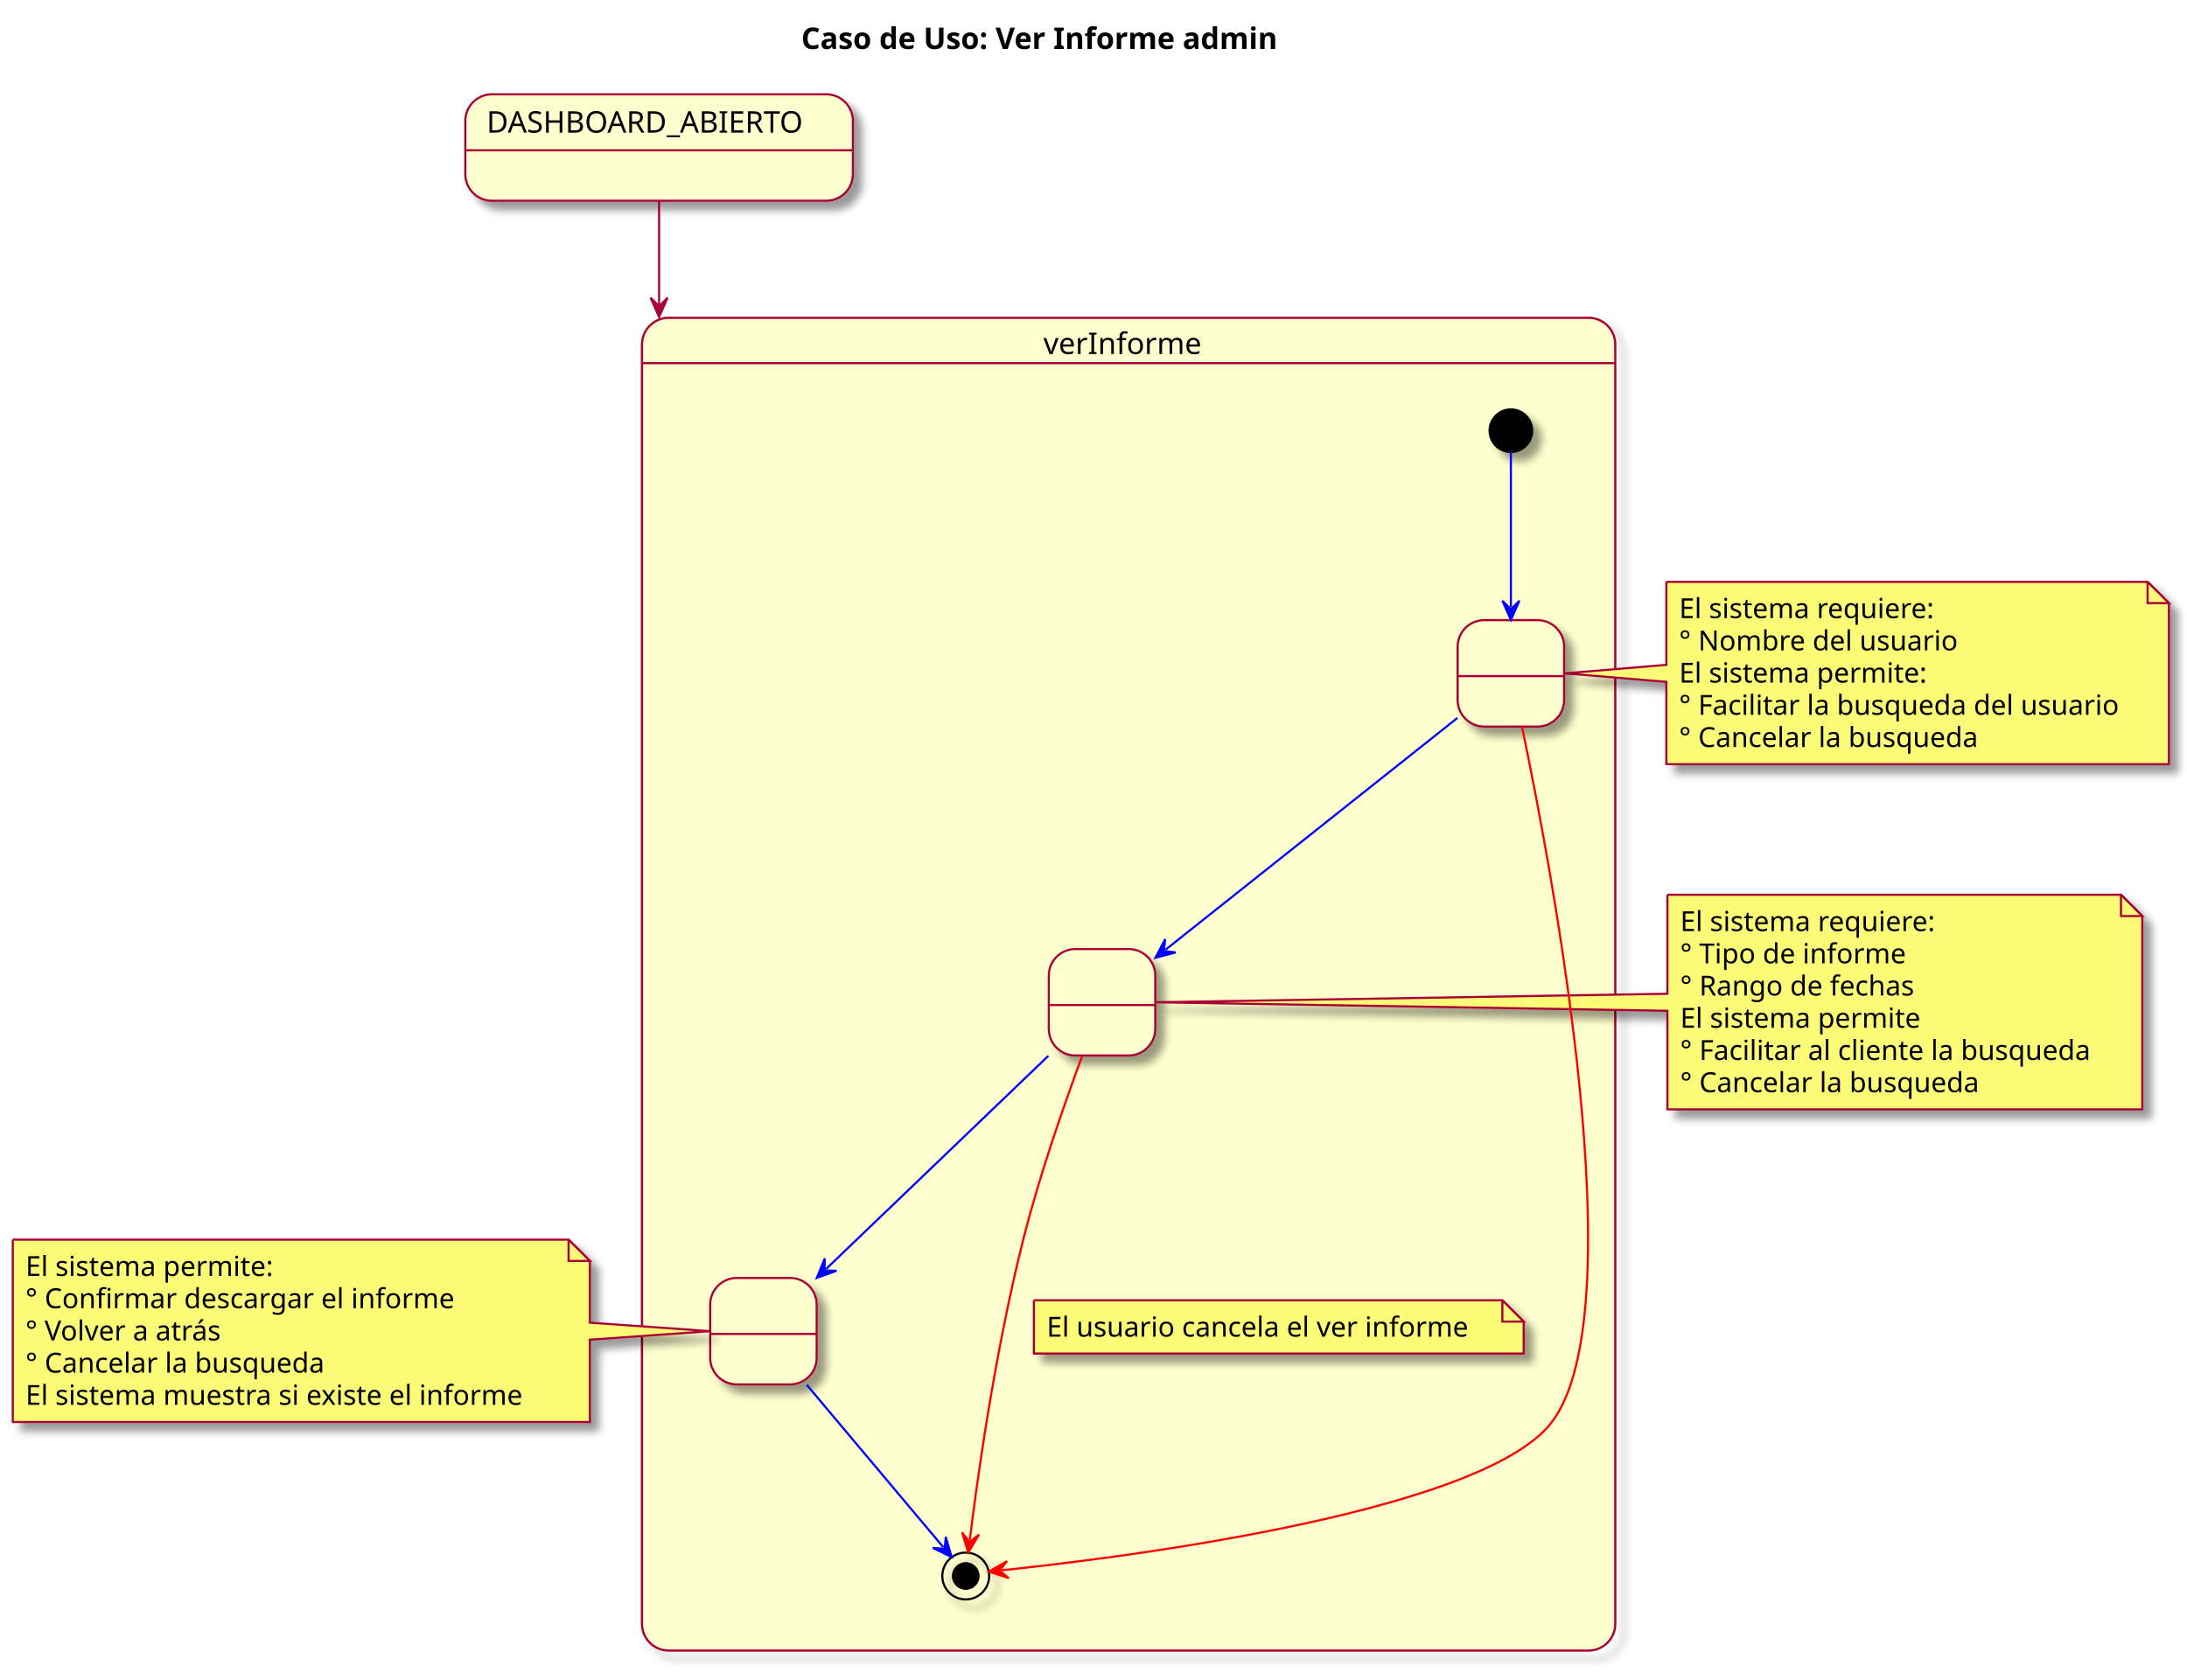
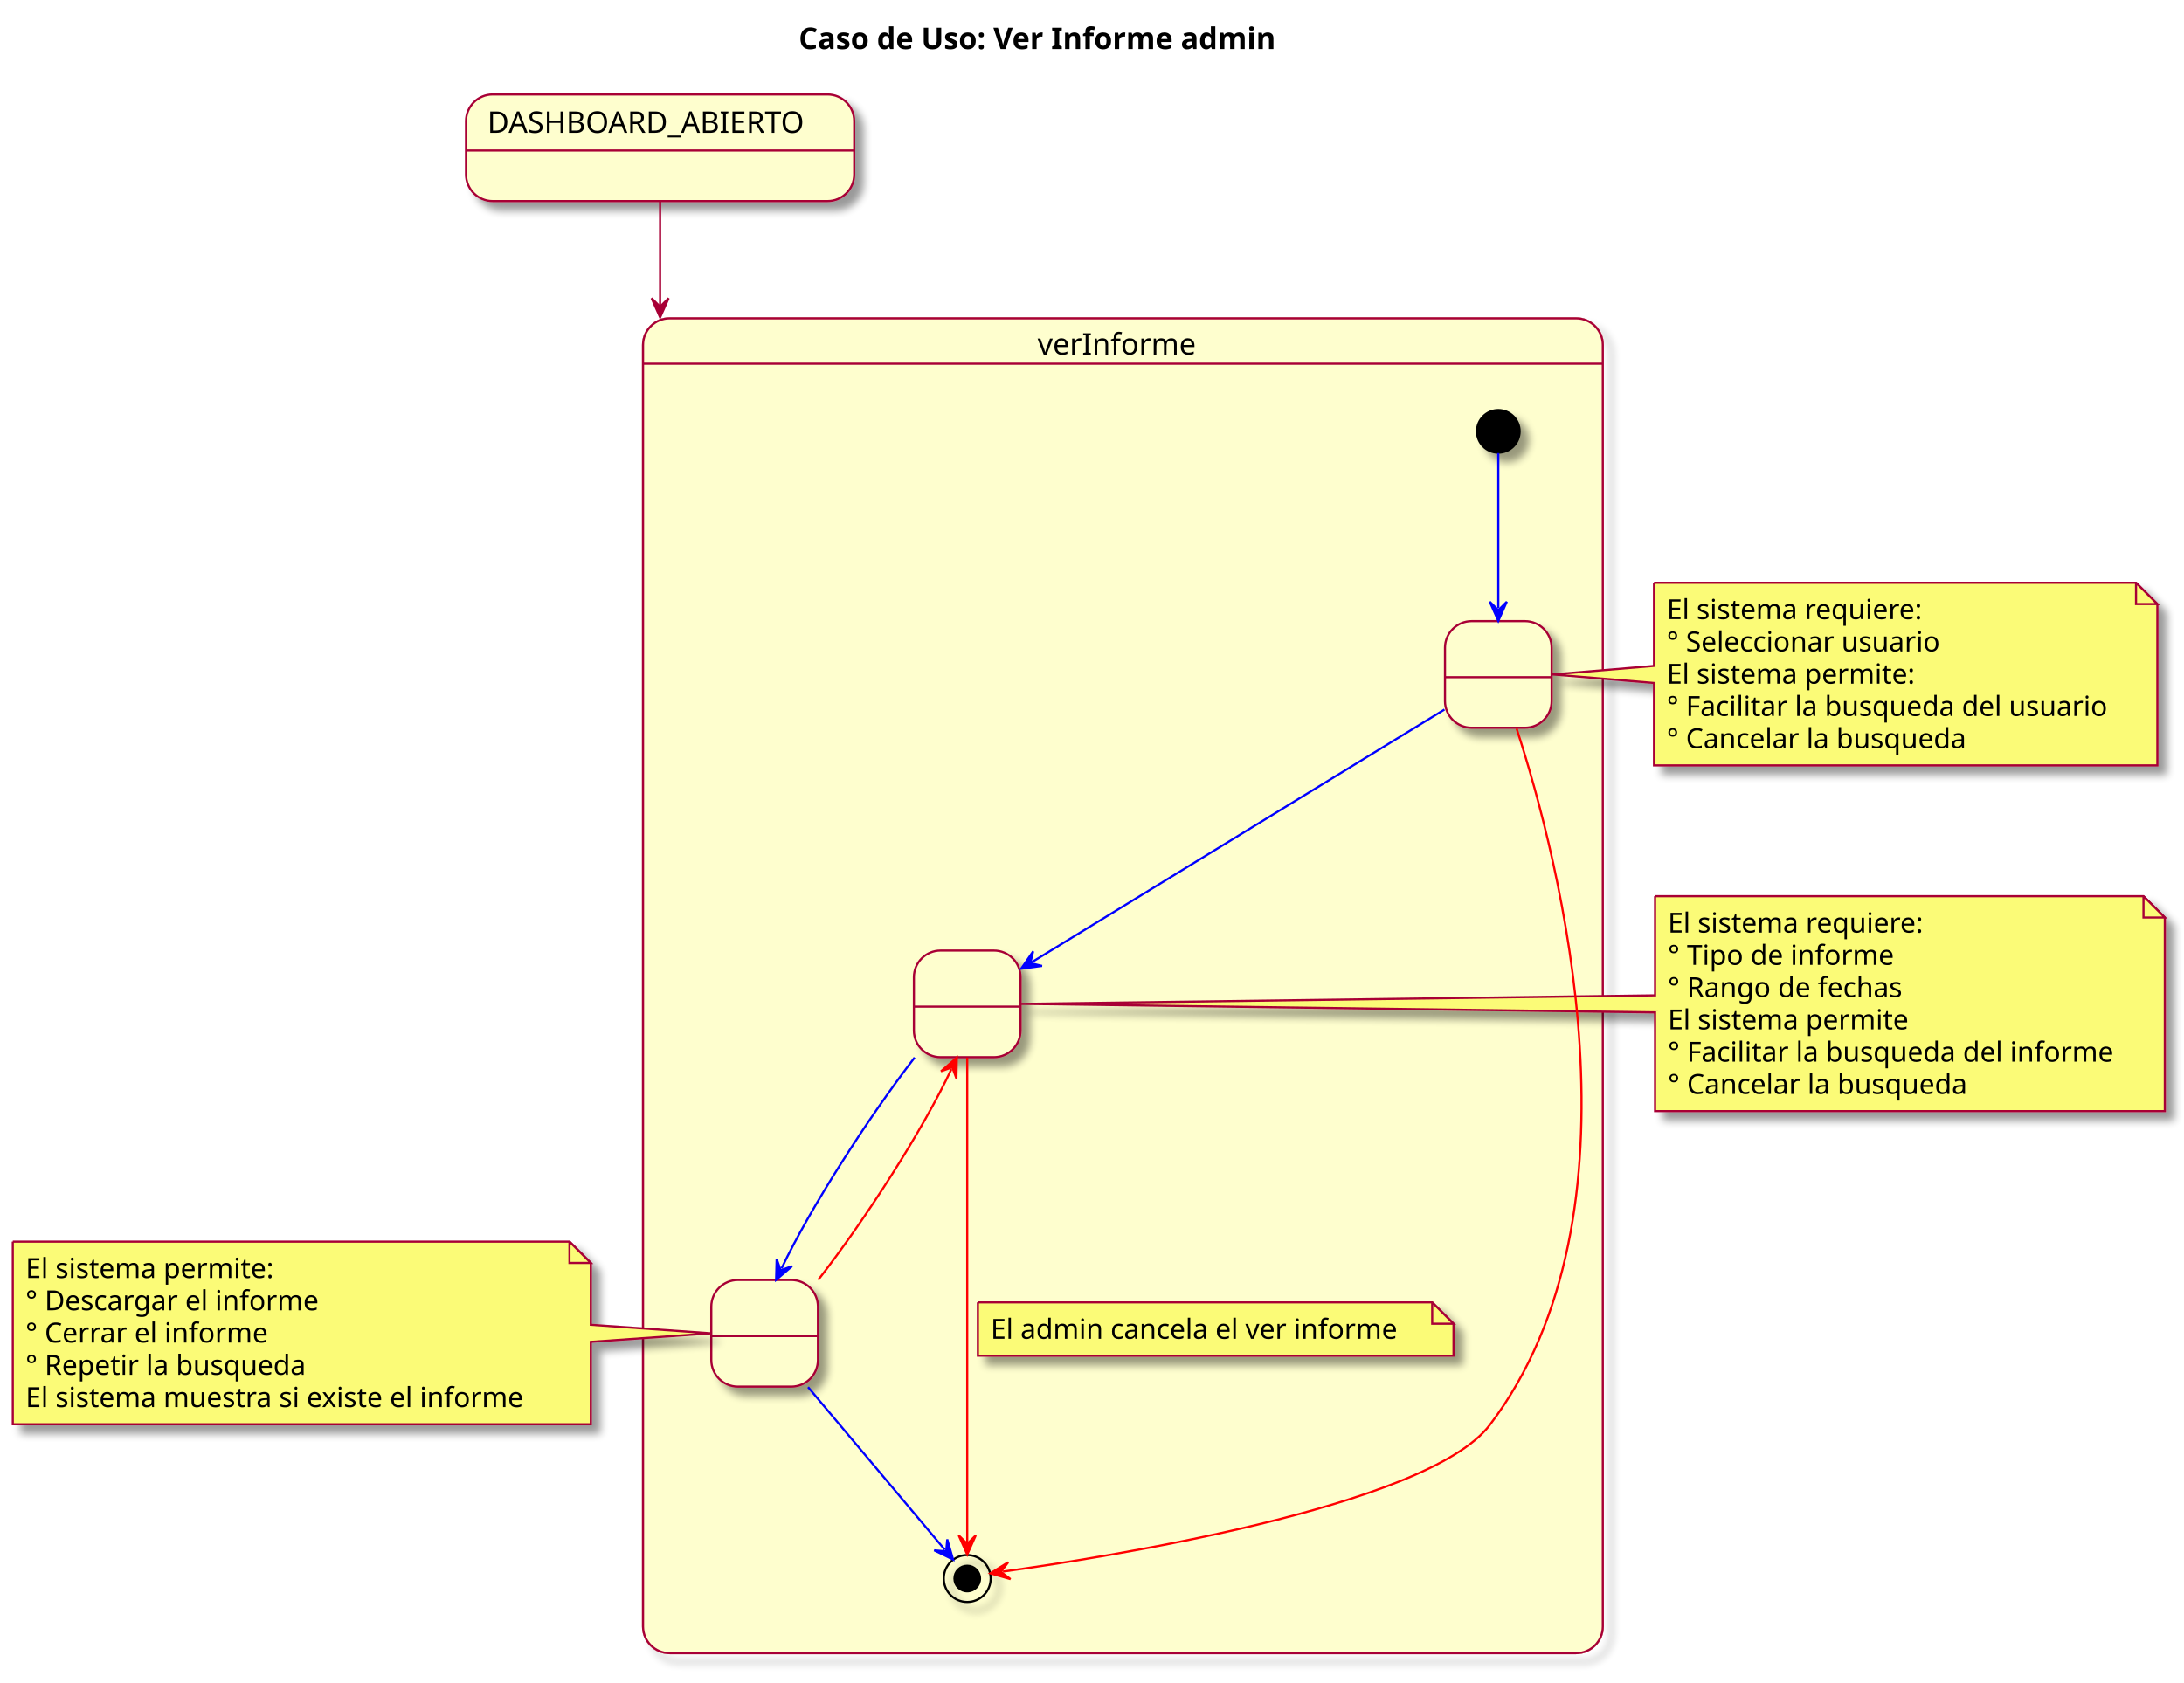
- <svg xmlns="http://www.w3.org/2000/svg" contentStyleType="text/css" height="789px" preserveAspectRatio="none" style="width:1027px;height:789px;background:#FFFFFF;" version="1.1" viewBox="0 0 1027 789" width="1027px" zoomAndPan="magnify">
+ <svg xmlns="http://www.w3.org/2000/svg" contentStyleType="text/css" height="789px" preserveAspectRatio="none" style="width:1024px;height:789px;background:#FFFFFF;" version="1.1" viewBox="0 0 1024 789" width="1024px" zoomAndPan="magnify">
  <defs>
-     <filter height="300%" id="foa30csg1mgxe" width="300%" x="-1" y="-1">
+     <filter height="300%" id="fmgk900amx2tq" width="300%" x="-1" y="-1">
      <feGaussianBlur result="blurOut" stdDeviation="2.0" />
      <feColorMatrix in="blurOut" result="blurOut2" type="matrix" values="0 0 0 0 0 0 0 0 0 0 0 0 0 0 0 0 0 0 .4 0" />
      <feOffset dx="4.0" dy="4.0" in="blurOut2" result="blurOut3" />
      <feBlend in="SourceGraphic" in2="blurOut3" mode="normal" />
    </filter>
  </defs>
  <g>
-     <text fill="#000000" font-family="sans-serif" font-size="14" font-weight="bold" lengthAdjust="spacing" textLength="259" x="376.25" y="22.995">Caso de Uso: Ver Informe admin</text>
+     <text fill="#000000" font-family="sans-serif" font-size="14" font-weight="bold" lengthAdjust="spacing" textLength="259" x="374.5" y="22.995">Caso de Uso: Ver Informe admin</text>
    <g id="cluster_verInforme">
-       <rect fill="none" filter="url(#foa30csg1mgxe)" height="626" rx="12.5" ry="12.5" style="stroke:#A80036;stroke-width:1.0;" width="457" x="301.5" y="149.297" />
-       <path d="M314,149.297 L746,149.297 A12.5,12.5 0 0 1 758.5,161.797 L758.5,170.594 L301.5,170.594 L301.5,161.797 A12.5,12.5 0 0 1 314,149.297 " fill="#FEFECE" style="stroke:#FEFECE;stroke-width:1.0;" />
-       <path d="M301.5,170.594 L758.5,170.594 L758.5,762.797 A12.5,12.5 0 0 1 746,775.297 L314,775.297 A12.5,12.5 0 0 1 301.5,762.797 L301.5,170.594 " fill="#FEFECE" style="stroke:#FEFECE;stroke-width:1.0;" />
-       <rect fill="none" height="626" rx="12.5" ry="12.5" style="stroke:#A80036;stroke-width:1.0;" width="457" x="301.5" y="149.297" />
-       <line style="stroke:#A80036;stroke-width:1.0;" x1="301.5" x2="758.5" y1="170.594" y2="170.594" />
-       <text fill="#000000" font-family="sans-serif" font-size="14" lengthAdjust="spacing" textLength="80" x="490" y="166.292">verInforme</text>
+       <rect fill="none" filter="url(#fmgk900amx2tq)" height="626" rx="12.5" ry="12.5" style="stroke:#A80036;stroke-width:1.0;" width="450" x="301.5" y="149.297" />
+       <path d="M314,149.297 L739,149.297 A12.5,12.5 0 0 1 751.5,161.797 L751.5,170.594 L301.5,170.594 L301.5,161.797 A12.5,12.5 0 0 1 314,149.297 " fill="#FEFECE" style="stroke:#FEFECE;stroke-width:1.0;" />
+       <path d="M301.5,170.594 L751.5,170.594 L751.5,762.797 A12.5,12.5 0 0 1 739,775.297 L314,775.297 A12.5,12.5 0 0 1 301.5,762.797 L301.5,170.594 " fill="#FEFECE" style="stroke:#FEFECE;stroke-width:1.0;" />
+       <rect fill="none" height="626" rx="12.5" ry="12.5" style="stroke:#A80036;stroke-width:1.0;" width="450" x="301.5" y="149.297" />
+       <line style="stroke:#A80036;stroke-width:1.0;" x1="301.5" x2="751.5" y1="170.594" y2="170.594" />
+       <text fill="#000000" font-family="sans-serif" font-size="14" lengthAdjust="spacing" textLength="80" x="486.5" y="166.292">verInforme</text>
    </g>
-     <ellipse cx="709.5" cy="202.297" fill="#000000" filter="url(#foa30csg1mgxe)" rx="10" ry="10" style="stroke:#000000;stroke-width:1.0;" />
+     <ellipse cx="702.5" cy="202.297" fill="#000000" filter="url(#fmgk900amx2tq)" rx="10" ry="10" style="stroke:#000000;stroke-width:1.0;" />
    <g id="verInforme.seleccionarUsuario">
-       <rect fill="#FEFECE" filter="url(#foa30csg1mgxe)" height="50" rx="12.5" ry="12.5" style="stroke:#A80036;stroke-width:1.0;" width="50" x="684.5" y="291.297" />
-       <line style="stroke:#A80036;stroke-width:1.0;" x1="684.5" x2="734.5" y1="317.594" y2="317.594" />
-       <text fill="#000000" font-family="sans-serif" font-size="14" lengthAdjust="spacing" textLength="4" x="707.5" y="309.292"> </text>
+       <rect fill="#FEFECE" filter="url(#fmgk900amx2tq)" height="50" rx="12.5" ry="12.5" style="stroke:#A80036;stroke-width:1.0;" width="50" x="677.5" y="291.297" />
+       <line style="stroke:#A80036;stroke-width:1.0;" x1="677.5" x2="727.5" y1="317.594" y2="317.594" />
+       <text fill="#000000" font-family="sans-serif" font-size="14" lengthAdjust="spacing" textLength="4" x="700.5" y="309.292"> </text>
    </g>
-     <g id="verInforme.inicioInforme">
-       <rect fill="#FEFECE" filter="url(#foa30csg1mgxe)" height="50" rx="12.5" ry="12.5" style="stroke:#A80036;stroke-width:1.0;" width="50" x="492.5" y="445.797" />
-       <line style="stroke:#A80036;stroke-width:1.0;" x1="492.5" x2="542.5" y1="472.094" y2="472.094" />
-       <text fill="#000000" font-family="sans-serif" font-size="14" lengthAdjust="spacing" textLength="4" x="515.5" y="463.792"> </text>
+     <g id="verInforme.tipoInforme">
+       <rect fill="#FEFECE" filter="url(#fmgk900amx2tq)" height="50" rx="12.5" ry="12.5" style="stroke:#A80036;stroke-width:1.0;" width="50" x="428.5" y="445.797" />
+       <line style="stroke:#A80036;stroke-width:1.0;" x1="428.5" x2="478.5" y1="472.094" y2="472.094" />
+       <text fill="#000000" font-family="sans-serif" font-size="14" lengthAdjust="spacing" textLength="4" x="451.5" y="463.792"> </text>
    </g>
-     <ellipse cx="453.5" cy="740.297" fill="none" filter="url(#foa30csg1mgxe)" rx="11" ry="11" style="stroke:#000000;stroke-width:1.0;" />
+     <ellipse cx="453.5" cy="740.297" fill="none" filter="url(#fmgk900amx2tq)" rx="11" ry="11" style="stroke:#000000;stroke-width:1.0;" />
    <ellipse cx="453.5" cy="740.297" fill="#000000" rx="6" ry="6" style="stroke:#000000;stroke-width:1.0;" />
    <g id="verInforme.mostrarInforme">
-       <rect fill="#FEFECE" filter="url(#foa30csg1mgxe)" height="50" rx="12.5" ry="12.5" style="stroke:#A80036;stroke-width:1.0;" width="50" x="333.5" y="600.297" />
+       <rect fill="#FEFECE" filter="url(#fmgk900amx2tq)" height="50" rx="12.5" ry="12.5" style="stroke:#A80036;stroke-width:1.0;" width="50" x="333.5" y="600.297" />
      <line style="stroke:#A80036;stroke-width:1.0;" x1="333.5" x2="383.5" y1="626.594" y2="626.594" />
      <text fill="#000000" font-family="sans-serif" font-size="14" lengthAdjust="spacing" textLength="4" x="356.5" y="618.292"> </text>
    </g>
    <g id="DASHBOARD_ABIERTO">
-       <rect fill="#FEFECE" filter="url(#foa30csg1mgxe)" height="50" rx="12.5" ry="12.5" style="stroke:#A80036;stroke-width:1.0;" width="182" x="218.5" y="44.297" />
+       <rect fill="#FEFECE" filter="url(#fmgk900amx2tq)" height="50" rx="12.5" ry="12.5" style="stroke:#A80036;stroke-width:1.0;" width="182" x="218.5" y="44.297" />
      <line style="stroke:#A80036;stroke-width:1.0;" x1="218.5" x2="400.5" y1="70.594" y2="70.594" />
      <text fill="#000000" font-family="sans-serif" font-size="14" lengthAdjust="spacing" textLength="162" x="228.5" y="62.292">DASHBOARD_ABIERTO</text>
    </g>
-     <g id="elem_GMN16">
-       <path d="M6,582.297 L6,667.961 A0,0 0 0 0 6,667.961 L277,667.961 A0,0 0 0 0 277,667.961 L277,629.297 L333.388,625.297 L277,621.297 L277,592.297 L267,582.297 L6,582.297 A0,0 0 0 0 6,582.297 " fill="#FBFB77" filter="url(#foa30csg1mgxe)" style="stroke:#A80036;stroke-width:1.0;" />
+     <g id="elem_GMN18">
+       <path d="M6,582.297 L6,667.961 A0,0 0 0 0 6,667.961 L277,667.961 A0,0 0 0 0 277,667.961 L277,629.297 L333.388,625.297 L277,621.297 L277,592.297 L267,582.297 L6,582.297 A0,0 0 0 0 6,582.297 " fill="#FBFB77" filter="url(#fmgk900amx2tq)" style="stroke:#A80036;stroke-width:1.0;" />
      <path d="M267,582.297 L267,592.297 L277,592.297 L267,582.297 " fill="#FBFB77" style="stroke:#A80036;stroke-width:1.0;" />
      <text fill="#000000" font-family="sans-serif" font-size="13" lengthAdjust="spacing" textLength="125" x="12" y="599.364">El sistema permite:</text>
-       <text fill="#000000" font-family="sans-serif" font-size="13" lengthAdjust="spacing" textLength="211" x="12" y="614.497">° Confirmar descargar el informe</text>
-       <text fill="#000000" font-family="sans-serif" font-size="13" lengthAdjust="spacing" textLength="100" x="12" y="629.629">° Volver a atrás</text>
-       <text fill="#000000" font-family="sans-serif" font-size="13" lengthAdjust="spacing" textLength="148" x="12" y="644.762">° Cancelar la busqueda</text>
+       <text fill="#000000" font-family="sans-serif" font-size="13" lengthAdjust="spacing" textLength="145" x="12" y="614.497">° Descargar el informe</text>
+       <text fill="#000000" font-family="sans-serif" font-size="13" lengthAdjust="spacing" textLength="119" x="12" y="629.629">° Cerrar el informe</text>
+       <text fill="#000000" font-family="sans-serif" font-size="13" lengthAdjust="spacing" textLength="138" x="12" y="644.762">° Repetir la busqueda</text>
      <text fill="#000000" font-family="sans-serif" font-size="13" lengthAdjust="spacing" textLength="250" x="12" y="659.895">El sistema muestra si existe el informe</text>
    </g>
-     <g id="elem_GMN19">
-       <path d="M783,420.297 L783,466.797 L542.535,470.797 L783,474.797 L783,521.094 A0,0 0 0 0 783,521.094 L1006,521.094 A0,0 0 0 0 1006,521.094 L1006,430.297 L996,420.297 L783,420.297 A0,0 0 0 0 783,420.297 " fill="#FBFB77" filter="url(#foa30csg1mgxe)" style="stroke:#A80036;stroke-width:1.0;" />
-       <path d="M996,420.297 L996,430.297 L1006,430.297 L996,420.297 " fill="#FBFB77" style="stroke:#A80036;stroke-width:1.0;" />
-       <text fill="#000000" font-family="sans-serif" font-size="13" lengthAdjust="spacing" textLength="128" x="789" y="437.364">El sistema requiere:</text>
-       <text fill="#000000" font-family="sans-serif" font-size="13" lengthAdjust="spacing" textLength="111" x="789" y="452.497">° Tipo de informe</text>
-       <text fill="#000000" font-family="sans-serif" font-size="13" lengthAdjust="spacing" textLength="118" x="789" y="467.629">° Rango de fechas</text>
-       <text fill="#000000" font-family="sans-serif" font-size="13" lengthAdjust="spacing" textLength="120" x="789" y="482.762">El sistema permite</text>
-       <text fill="#000000" font-family="sans-serif" font-size="13" lengthAdjust="spacing" textLength="202" x="789" y="497.895">° Facilitar al cliente la busqueda</text>
-       <text fill="#000000" font-family="sans-serif" font-size="13" lengthAdjust="spacing" textLength="148" x="789" y="513.028">° Cancelar la busqueda</text>
+     <g id="elem_GMN21">
+       <path d="M776,420.297 L776,466.797 L478.535,470.797 L776,474.797 L776,521.094 A0,0 0 0 0 776,521.094 L1015,521.094 A0,0 0 0 0 1015,521.094 L1015,430.297 L1005,420.297 L776,420.297 A0,0 0 0 0 776,420.297 " fill="#FBFB77" filter="url(#fmgk900amx2tq)" style="stroke:#A80036;stroke-width:1.0;" />
+       <path d="M1005,420.297 L1005,430.297 L1015,430.297 L1005,420.297 " fill="#FBFB77" style="stroke:#A80036;stroke-width:1.0;" />
+       <text fill="#000000" font-family="sans-serif" font-size="13" lengthAdjust="spacing" textLength="128" x="782" y="437.364">El sistema requiere:</text>
+       <text fill="#000000" font-family="sans-serif" font-size="13" lengthAdjust="spacing" textLength="111" x="782" y="452.497">° Tipo de informe</text>
+       <text fill="#000000" font-family="sans-serif" font-size="13" lengthAdjust="spacing" textLength="118" x="782" y="467.629">° Rango de fechas</text>
+       <text fill="#000000" font-family="sans-serif" font-size="13" lengthAdjust="spacing" textLength="120" x="782" y="482.762">El sistema permite</text>
+       <text fill="#000000" font-family="sans-serif" font-size="13" lengthAdjust="spacing" textLength="218" x="782" y="497.895">° Facilitar la busqueda del informe</text>
+       <text fill="#000000" font-family="sans-serif" font-size="13" lengthAdjust="spacing" textLength="148" x="782" y="513.028">° Cancelar la busqueda</text>
    </g>
-     <g id="elem_GMN22">
-       <path d="M782.5,273.297 L782.5,312.297 L734.867,316.297 L782.5,320.297 L782.5,358.961 A0,0 0 0 0 782.5,358.961 L1018.5,358.961 A0,0 0 0 0 1018.5,358.961 L1018.5,283.297 L1008.5,273.297 L782.5,273.297 A0,0 0 0 0 782.5,273.297 " fill="#FBFB77" filter="url(#foa30csg1mgxe)" style="stroke:#A80036;stroke-width:1.0;" />
-       <path d="M1008.5,273.297 L1008.5,283.297 L1018.5,283.297 L1008.5,273.297 " fill="#FBFB77" style="stroke:#A80036;stroke-width:1.0;" />
-       <text fill="#000000" font-family="sans-serif" font-size="13" lengthAdjust="spacing" textLength="128" x="788.5" y="290.364">El sistema requiere:</text>
-       <text fill="#000000" font-family="sans-serif" font-size="13" lengthAdjust="spacing" textLength="135" x="788.5" y="305.497">° Nombre del usuario</text>
-       <text fill="#000000" font-family="sans-serif" font-size="13" lengthAdjust="spacing" textLength="125" x="788.5" y="320.629">El sistema permite:</text>
-       <text fill="#000000" font-family="sans-serif" font-size="13" lengthAdjust="spacing" textLength="215" x="788.5" y="335.762">° Facilitar la busqueda del usuario</text>
-       <text fill="#000000" font-family="sans-serif" font-size="13" lengthAdjust="spacing" textLength="148" x="788.5" y="350.895">° Cancelar la busqueda</text>
+     <g id="elem_GMN24">
+       <path d="M775.5,273.297 L775.5,312.297 L727.867,316.297 L775.5,320.297 L775.5,358.961 A0,0 0 0 0 775.5,358.961 L1011.5,358.961 A0,0 0 0 0 1011.5,358.961 L1011.5,283.297 L1001.5,273.297 L775.5,273.297 A0,0 0 0 0 775.5,273.297 " fill="#FBFB77" filter="url(#fmgk900amx2tq)" style="stroke:#A80036;stroke-width:1.0;" />
+       <path d="M1001.5,273.297 L1001.5,283.297 L1011.5,283.297 L1001.5,273.297 " fill="#FBFB77" style="stroke:#A80036;stroke-width:1.0;" />
+       <text fill="#000000" font-family="sans-serif" font-size="13" lengthAdjust="spacing" textLength="128" x="781.5" y="290.364">El sistema requiere:</text>
+       <text fill="#000000" font-family="sans-serif" font-size="13" lengthAdjust="spacing" textLength="134" x="781.5" y="305.497">° Seleccionar usuario</text>
+       <text fill="#000000" font-family="sans-serif" font-size="13" lengthAdjust="spacing" textLength="125" x="781.5" y="320.629">El sistema permite:</text>
+       <text fill="#000000" font-family="sans-serif" font-size="13" lengthAdjust="spacing" textLength="215" x="781.5" y="335.762">° Facilitar la busqueda del usuario</text>
+       <text fill="#000000" font-family="sans-serif" font-size="13" lengthAdjust="spacing" textLength="148" x="781.5" y="350.895">° Cancelar la busqueda</text>
    </g>
    <g id="link_DASHBOARD_ABIERTO_verInforme">
      <path d="M309.5,94.324 C309.5,103.631 309.5,114.836 309.5,126.44 C309.5,132.243 309.5,138.145 309.5,143.96 C309.5,145.414 309.5,146.863 309.5,148.303 C309.5,148.483 309.5,142.662 309.5,142.842 " fill="none" id="DASHBOARD_ABIERTO-to-verInforme" style="stroke:#A80036;stroke-width:1.0;" />
      <polygon fill="#A80036" points="309.5,148.842,313.5,139.842,309.5,143.842,305.5,139.842,309.5,148.842" style="stroke:#A80036;stroke-width:1.0;" />
    </g>
    <g id="link_*start*verInforme_seleccionarUsuario">
-       <path d="M709.5,212.462 C709.5,229.494 709.5,260.527 709.5,285.186 " fill="none" id="*start*verInforme-to-seleccionarUsuario" style="stroke:#0000FF;stroke-width:1.0;" />
-       <polygon fill="#0000FF" points="709.5,291.186,713.5,282.186,709.5,286.186,705.5,282.186,709.5,291.186" style="stroke:#0000FF;stroke-width:1.0;" />
+       <path d="M702.5,212.462 C702.5,229.494 702.5,260.527 702.5,285.186 " fill="none" id="*start*verInforme-to-seleccionarUsuario" style="stroke:#0000FF;stroke-width:1.0;" />
+       <polygon fill="#0000FF" points="702.5,291.186,706.5,282.186,702.5,286.186,698.5,282.186,702.5,291.186" style="stroke:#0000FF;stroke-width:1.0;" />
    </g>
-     <g id="link_seleccionarUsuario_inicioInforme">
-       <path d="M684.399,337.234 C647.603,366.46 584.105,416.894 547.305,446.123 " fill="none" id="seleccionarUsuario-to-inicioInforme" style="stroke:#0000FF;stroke-width:1.0;" />
-       <polygon fill="#0000FF" points="542.607,449.855,552.142,447.389,546.522,446.745,547.167,441.125,542.607,449.855" style="stroke:#0000FF;stroke-width:1.0;" />
+     <g id="link_seleccionarUsuario_tipoInforme">
+       <path d="M677.254,332.759 C629.53,361.988 531.706,421.9 483.93,451.16 " fill="none" id="seleccionarUsuario-to-tipoInforme" style="stroke:#0000FF;stroke-width:1.0;" />
+       <polygon fill="#0000FF" points="478.813,454.294,488.577,453.005,483.077,451.683,484.399,446.182,478.813,454.294" style="stroke:#0000FF;stroke-width:1.0;" />
    </g>
    <g id="link_seleccionarUsuario_*end*verInforme">
-       <path d="M714.71,341.303 C729.454,411.956 767.927,617.398 728.5,668.297 C694.832,711.761 517.117,732.759 470.32,737.61 " fill="none" id="seleccionarUsuario-to-*end*verInforme" style="stroke:#FF0000;stroke-width:1.0;" />
-       <polygon fill="#FF0000" points="464.352,738.228,473.716,741.279,469.325,737.713,472.892,733.322,464.352,738.228" style="stroke:#FF0000;stroke-width:1.0;" />
+       <path d="M711.09,341.697 C731.192,403.593 774.112,568.847 698.5,668.297 C668.883,707.251 513.758,731.041 470.27,737.043 " fill="none" id="seleccionarUsuario-to-*end*verInforme" style="stroke:#FF0000;stroke-width:1.0;" />
+       <polygon fill="#FF0000" points="464.326,737.863,473.788,740.595,469.279,737.179,472.695,732.67,464.326,737.863" style="stroke:#FF0000;stroke-width:1.0;" />
    </g>
-     <g id="link_inicioInforme_mostrarInforme">
-       <path d="M492.306,495.961 C462.534,524.516 417.627,567.587 387.906,596.093 " fill="none" id="inicioInforme-to-mostrarInforme" style="stroke:#0000FF;stroke-width:1.0;" />
-       <polygon fill="#0000FF" points="383.576,600.246,392.84,596.903,387.185,596.785,387.303,591.129,383.576,600.246" style="stroke:#0000FF;stroke-width:1.0;" />
+     <g id="link_tipoInforme_mostrarInforme">
+       <path d="M428.835,495.961 C406.857,524.516 380.021,566.321 366.464,594.827 " fill="none" id="tipoInforme-to-mostrarInforme" style="stroke:#0000FF;stroke-width:1.0;" />
+       <polygon fill="#0000FF" points="363.887,600.246,371.365,593.836,366.034,595.731,364.14,590.4,363.887,600.246" style="stroke:#0000FF;stroke-width:1.0;" />
+     </g>
+     <g id="link_tipoInforme_mostrarInforme">
+       <path d="M446.083,501.396 C432.731,529.951 405.848,571.74 383.643,600.246 " fill="none" id="tipoInforme-backto-mostrarInforme" style="stroke:#FF0000;stroke-width:1.0;" />
+       <polygon fill="#FF0000" points="448.624,495.961,441.188,502.419,446.506,500.49,448.435,505.808,448.624,495.961" style="stroke:#FF0000;stroke-width:1.0;" />
    </g>
    <g id="link_mostrarInforme_*end*verInforme">
      <path d="M378.88,650.538 C400.361,676.089 429.109,710.284 442.998,726.805 " fill="none" id="mostrarInforme-to-*end*verInforme" style="stroke:#0000FF;stroke-width:1.0;" />
      <polygon fill="#0000FF" points="446.859,731.398,444.129,721.935,443.642,727.571,438.006,727.083,446.859,731.398" style="stroke:#0000FF;stroke-width:1.0;" />
    </g>
-     <g id="link_inicioInforme_*end*verInforme">
-       <path d="M508.183,496.056 C499.953,518.234 488.109,552.085 480.5,582.297 C466.721,637.009 458.488,698.265 455.415,723.312 " fill="none" id="inicioInforme-to-*end*verInforme" style="stroke:#FF0000;stroke-width:1.0;" />
-       <polygon fill="#FF0000" points="454.684,729.267,459.75,720.822,455.293,724.305,451.81,719.847,454.684,729.267" style="stroke:#FF0000;stroke-width:1.0;" />
-       <path d="M485.5,610.797 L485.5,635.797 L715.5,635.797 L715.5,620.797 L705.5,610.797 L485.5,610.797 " fill="#FBFB77" filter="url(#foa30csg1mgxe)" style="stroke:#A80036;stroke-width:1.0;" />
-       <path d="M705.5,610.797 L705.5,620.797 L715.5,620.797 L705.5,610.797 " fill="#FBFB77" style="stroke:#A80036;stroke-width:1.0;" />
-       <text fill="#000000" font-family="sans-serif" font-size="13" lengthAdjust="spacing" textLength="209" x="491.5" y="627.864">El usuario cancela el ver informe</text>
+     <g id="link_tipoInforme_*end*verInforme">
+       <path d="M453.5,496.008 C453.5,552.338 453.5,684.336 453.5,723.05 " fill="none" id="tipoInforme-to-*end*verInforme" style="stroke:#FF0000;stroke-width:1.0;" />
+       <polygon fill="#FF0000" points="453.5,729.05,457.5,720.05,453.5,724.05,449.5,720.05,453.5,729.05" style="stroke:#FF0000;stroke-width:1.0;" />
+       <path d="M458.5,610.797 L458.5,635.797 L681.5,635.797 L681.5,620.797 L671.5,610.797 L458.5,610.797 " fill="#FBFB77" filter="url(#fmgk900amx2tq)" style="stroke:#A80036;stroke-width:1.0;" />
+       <path d="M671.5,610.797 L671.5,620.797 L681.5,620.797 L671.5,610.797 " fill="#FBFB77" style="stroke:#A80036;stroke-width:1.0;" />
+       <text fill="#000000" font-family="sans-serif" font-size="13" lengthAdjust="spacing" textLength="202" x="464.5" y="627.864">El admin cancela el ver informe</text>
    </g>
  </g>
</svg>
